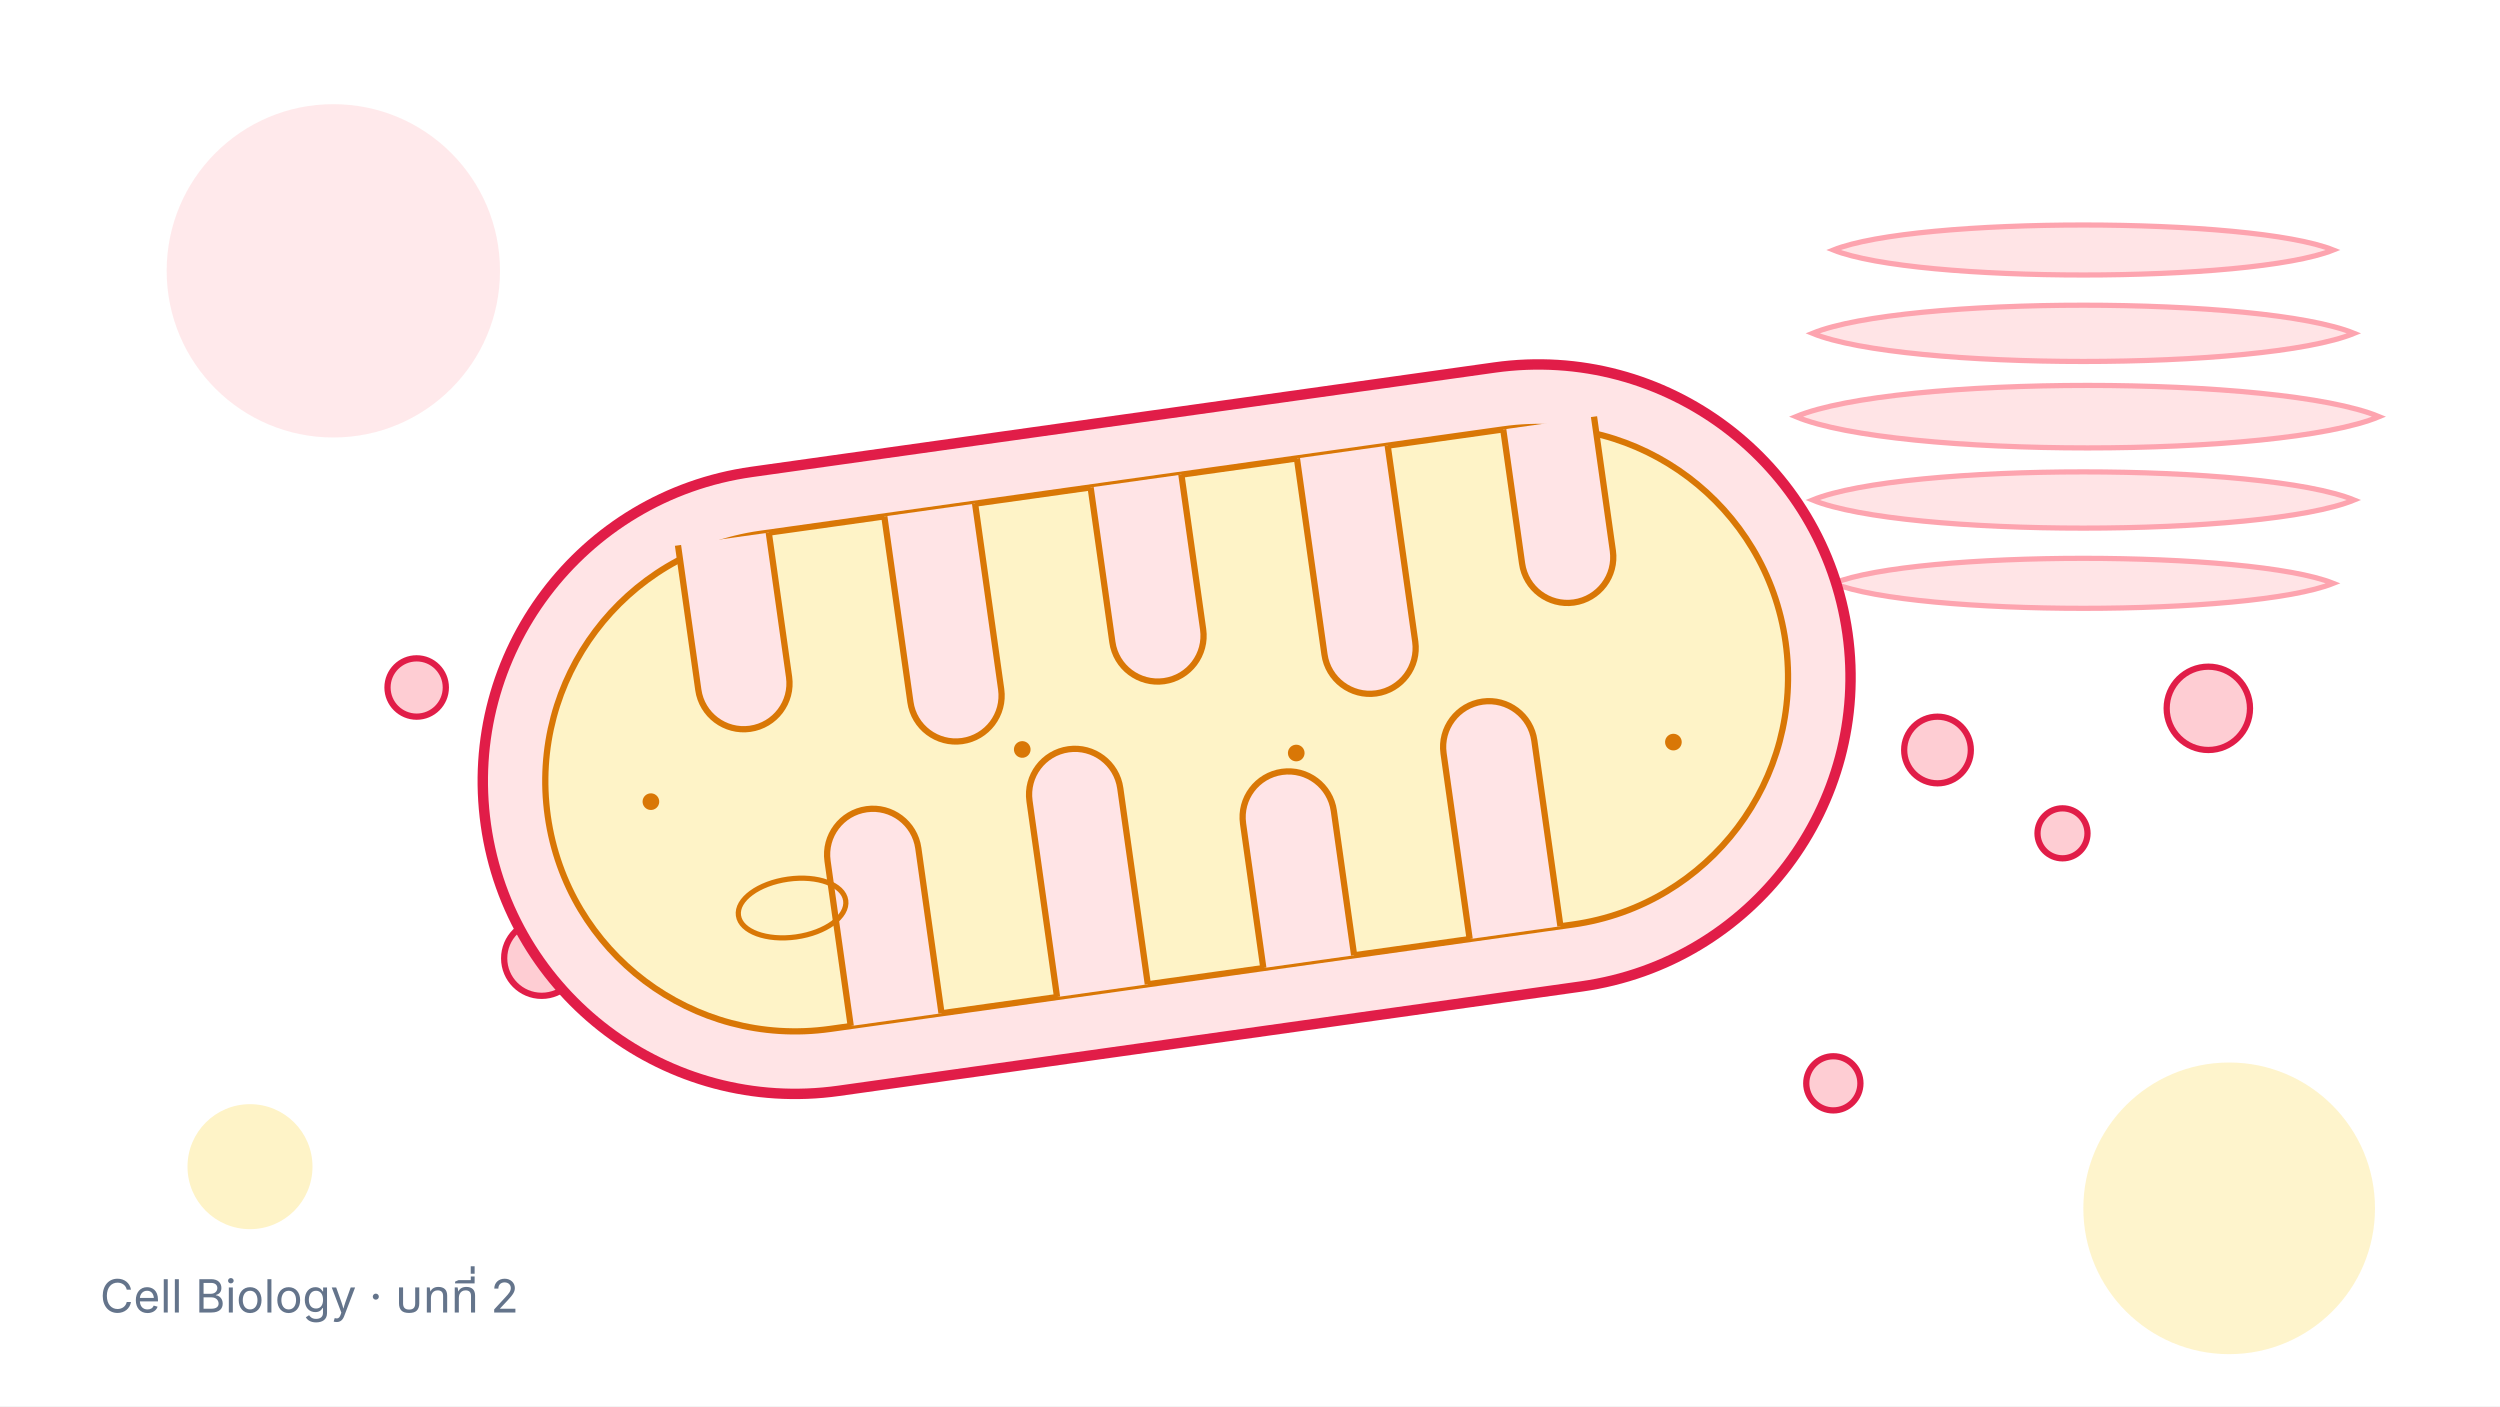
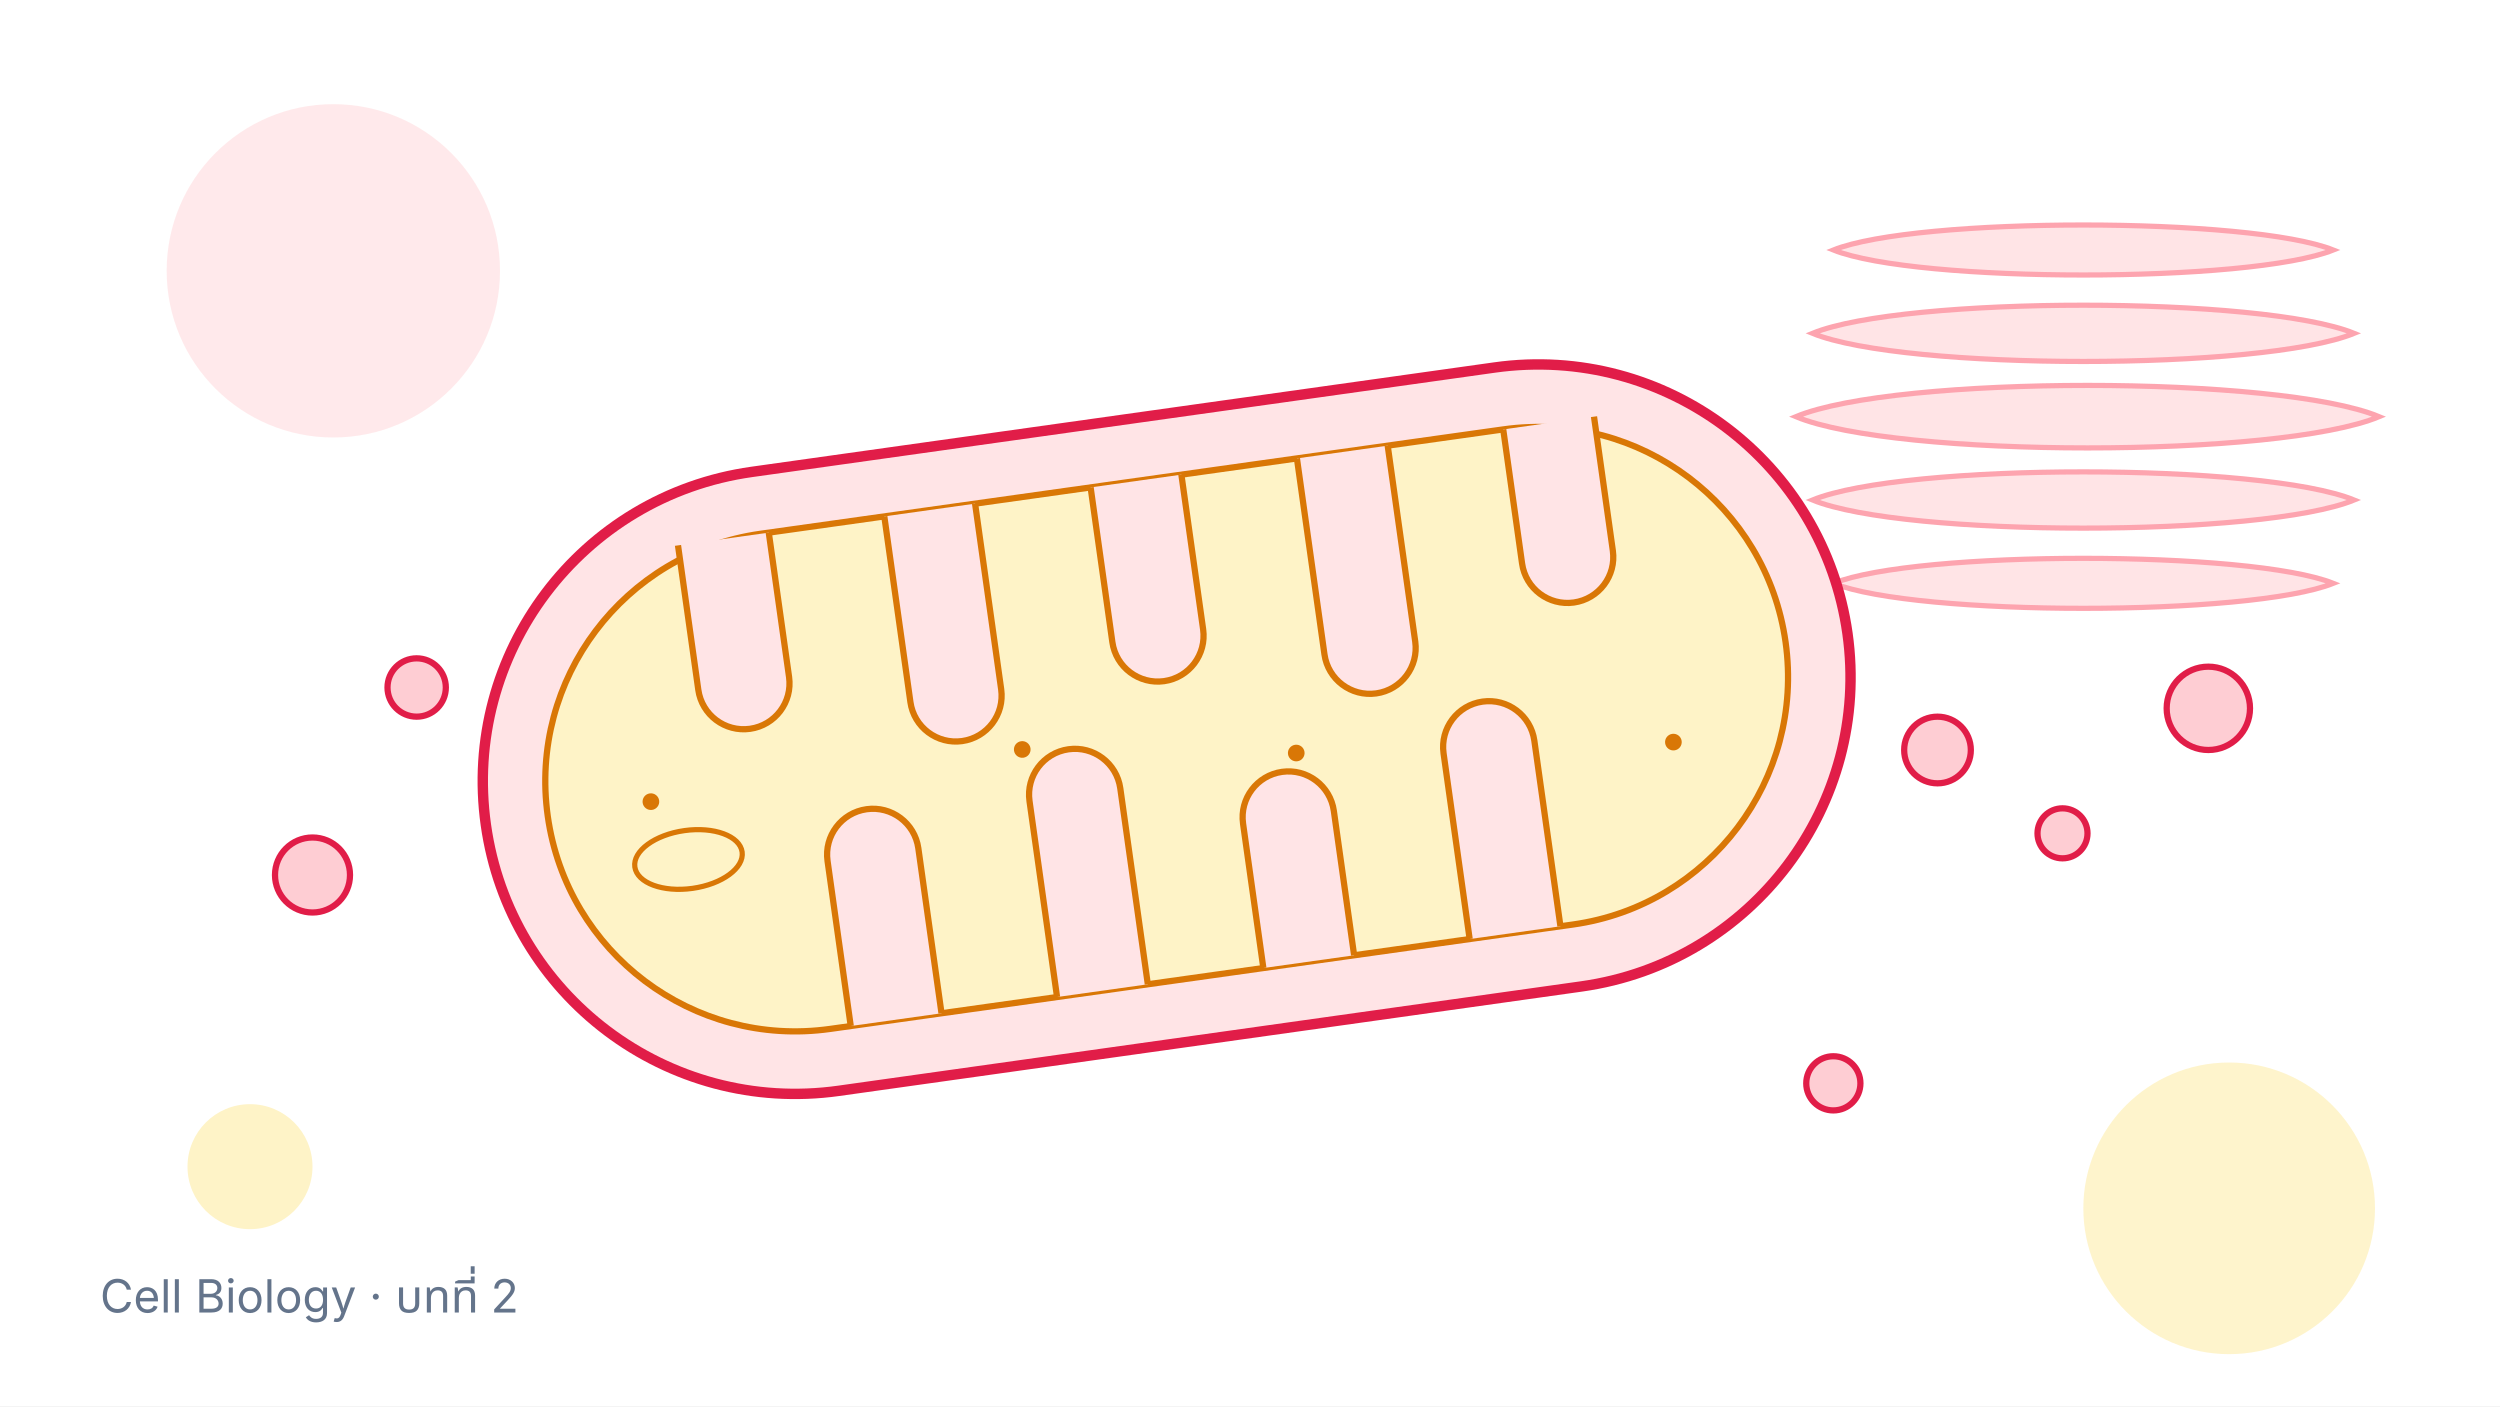
<svg xmlns="http://www.w3.org/2000/svg" viewBox="0 0 1200 675" role="img" aria-labelledby="t" font-family="Sarabun, 'Noto Sans Thai', system-ui, -apple-system, sans-serif">
  <rect width="1200" height="675" fill="#ffffff" />
  <circle cx="160" cy="130" r="80" fill="#ffe4e6" opacity="0.8" />
  <circle cx="1070" cy="580" r="70" fill="#fef3c7" opacity="0.9" />
  <circle cx="120" cy="560" r="30" fill="#fef3c7" />
  <g fill="#ffe4e6" stroke="#fda4af" stroke-width="2.5">
    <path d="M880 120 c40 -16 200 -16 240 0 c-40 16 -200 16 -240 0 z" />
    <path d="M870 160 c44 -18 216 -18 260 0 c-44 18 -216 18 -260 0 z" />
    <path d="M862 200 c48 -20 232 -20 280 0 c-48 20 -232 20 -280 0 z" />
    <path d="M870 240 c44 -18 216 -18 260 0 c-44 18 -216 18 -260 0 z" />
    <path d="M880 280 c40 -16 200 -16 240 0 c-40 16 -200 16 -240 0 z" />
  </g>
  <g fill="#fecdd3" stroke="#e11d48" stroke-width="3">
    <circle cx="930" cy="360" r="16" />
    <circle cx="990" cy="400" r="12" />
    <circle cx="1060" cy="340" r="20" />
    <circle cx="200" cy="330" r="14" />
-     <circle cx="260" cy="460" r="18" />
+     <circle cx="150" cy="420" r="18" />
    <circle cx="880" cy="520" r="13" />
  </g>
  <g transform="translate(560 350) rotate(-8)">
    <rect x="-330" y="-150" width="660" height="300" rx="150" fill="#ffe4e6" stroke="#e11d48" stroke-width="5" />
    <rect x="-300" y="-120" width="600" height="240" rx="120" fill="#fef3c7" stroke="#d97706" stroke-width="3" />
    <g fill="#ffe4e6" stroke="#d97706" stroke-width="3" stroke-linejoin="round">
      <path d="M-220 -120 v70 a22 22 0 0 0 44 0 v-70" />
      <path d="M-120 -120 v90 a22 22 0 0 0 44 0 v-90" />
      <path d="M-20 -120 v75 a22 22 0 0 0 44 0 v-75" />
      <path d="M80 -120 v95 a22 22 0 0 0 44 0 v-95" />
      <path d="M180 -120 v65 a22 22 0 0 0 44 0 v-65" />
      <path d="M-170 120 v-80 a22 22 0 0 1 44 0 v80" />
      <path d="M-70 120 v-95 a22 22 0 0 1 44 0 v95" />
      <path d="M30 120 v-70 a22 22 0 0 1 44 0 v70" />
      <path d="M130 120 v-90 a22 22 0 0 1 44 0 v90" />
    </g>
-     <ellipse cx="-190" cy="60" rx="26" ry="14" fill="none" stroke="#d97706" stroke-width="2.5" />
+     <ellipse cx="-236" cy="30" rx="26" ry="14" fill="none" stroke="#d97706" stroke-width="2.5" />
    <g fill="#d97706">
      <circle cx="-70" cy="0" r="4" />
      <circle cx="60" cy="20" r="4" />
      <circle cx="240" cy="40" r="4" />
      <circle cx="-250" cy="0" r="4" />
    </g>
  </g>
  <text x="48" y="630" font-size="22" fill="#64748b">Cell Biology · บทที่ 2</text>
</svg>
